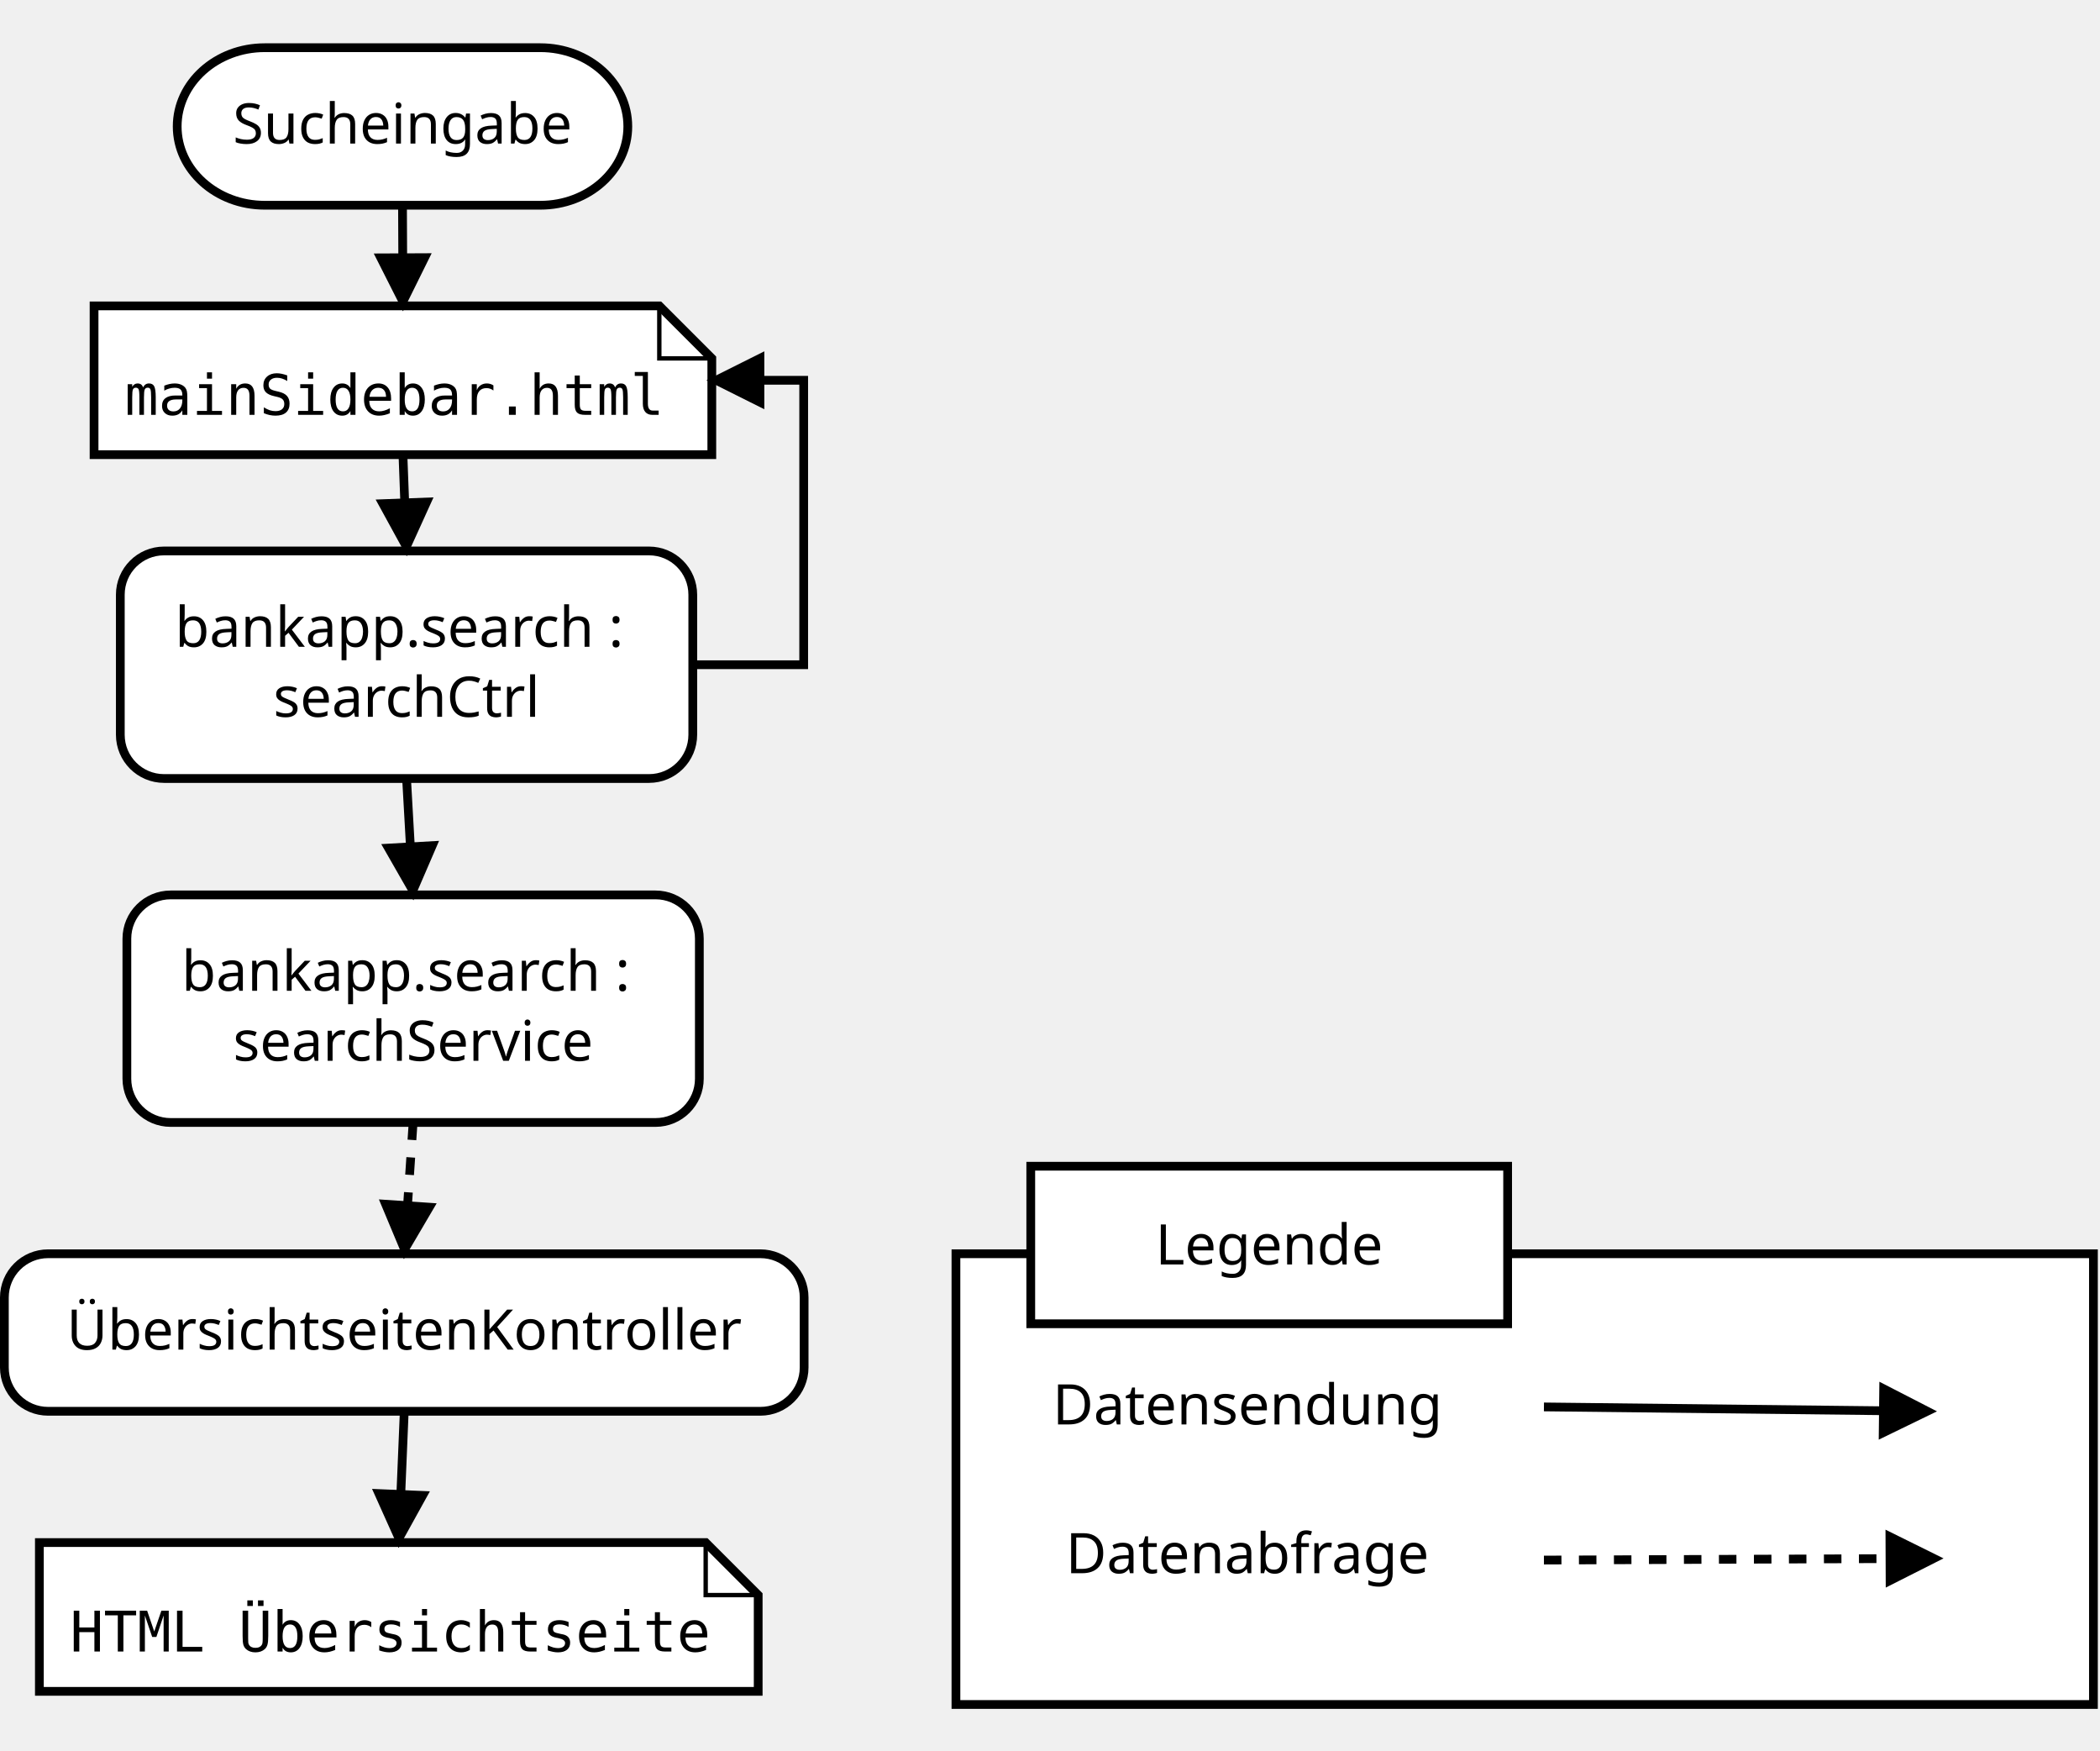
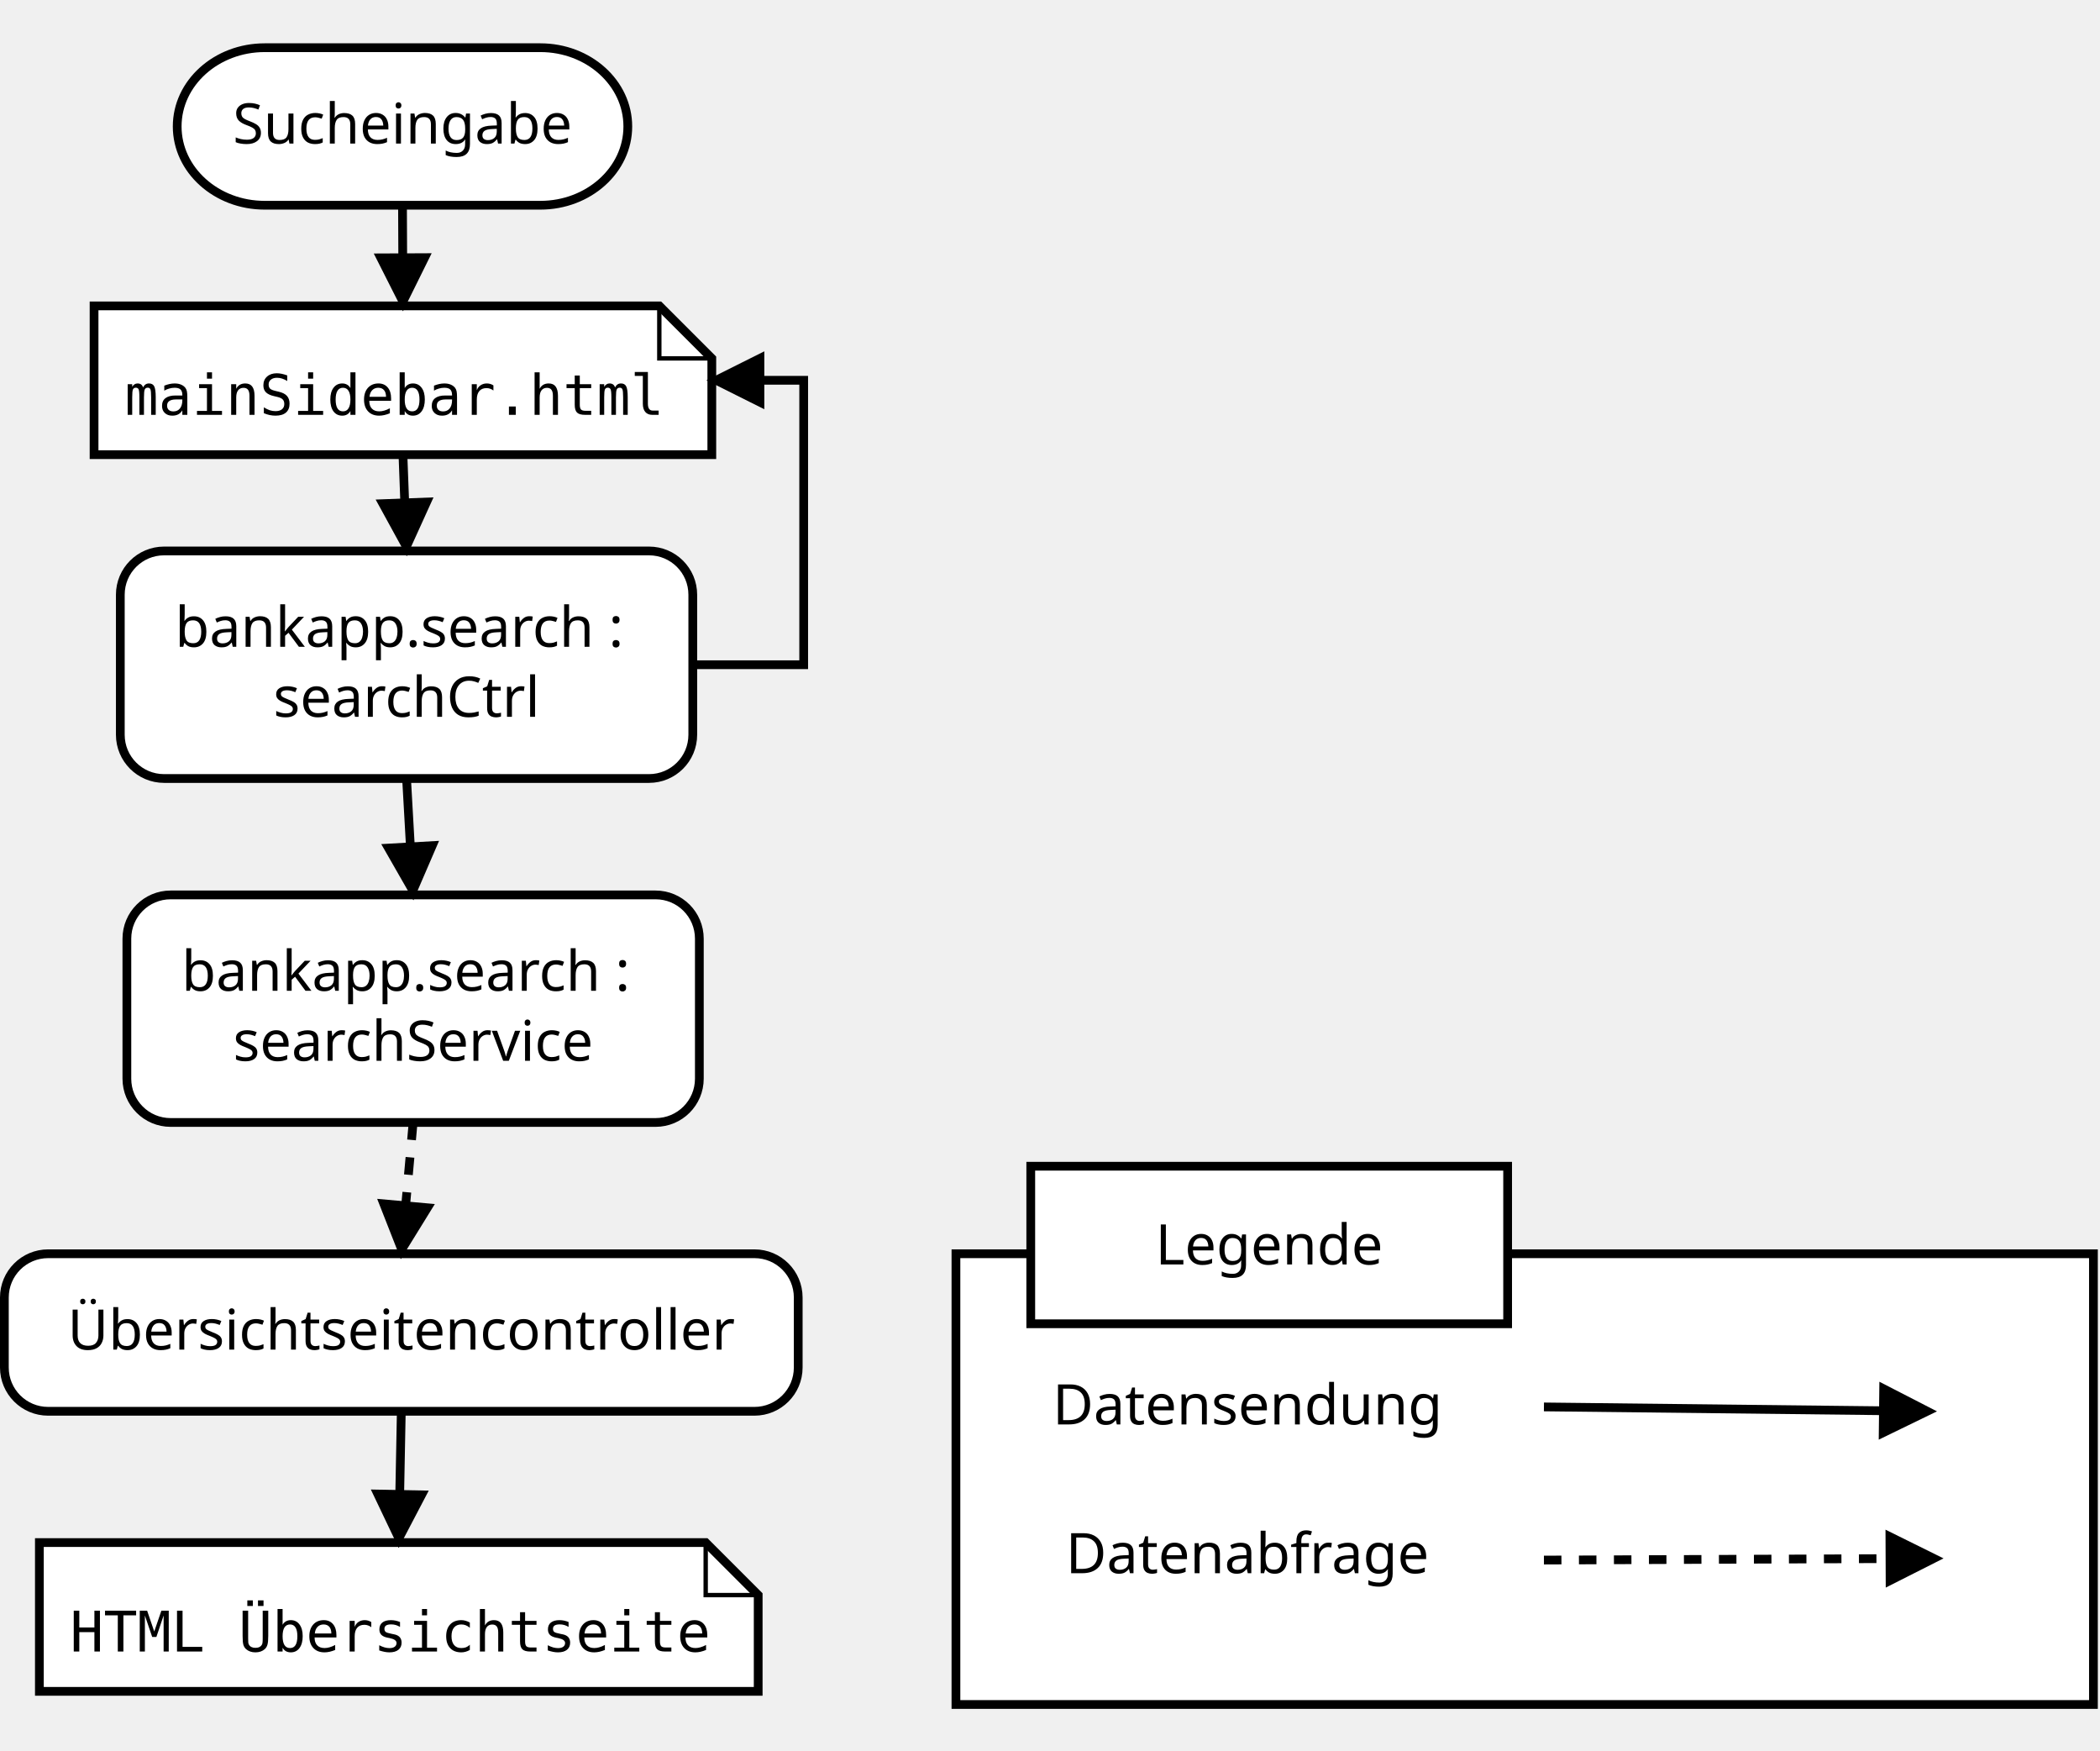
<svg xmlns="http://www.w3.org/2000/svg" width="24cm" height="20cm" viewBox="151 100 480 381">
  <g>
    <rect style="fill: #ffffff" x="191.5" y="101.4" width="103" height="36" rx="20" ry="20" />
    <rect style="fill: none; fill-opacity:0; stroke-width: 2; stroke: #000000" x="191.5" y="101.4" width="103" height="36" rx="20" ry="20" />
    <text font-size="12.8" style="fill: #000000;text-anchor:middle;font-family:sans-serif;font-style:normal;font-weight:normal" x="243" y="123.3">
      <tspan x="243" y="123.3">Sucheingabe</tspan>
    </text>
  </g>
  <g>
    <polygon style="fill: #ffffff" points="172.5,160.4 301.7,160.4 313.7,172.4 313.7,194.4 172.5,194.4 " />
    <polygon style="fill: none; fill-opacity:0; stroke-width: 2; stroke: #000000" points="172.5,160.4 301.7,160.4 313.7,172.4 313.7,194.4 172.5,194.4 " />
    <polyline style="fill: none; fill-opacity:0; stroke-width: 1; stroke: #000000" points="301.7,160.4 301.7,172.4 313.7,172.4 " />
    <text font-size="12.8" style="fill: #000000;text-anchor:start;font-family:monospace;font-style:normal;font-weight:normal" x="179.5" y="185.3">
      <tspan x="179.5" y="185.3">mainSidebar.html</tspan>
    </text>
  </g>
  <g>
    <rect style="fill: #ffffff" x="178.5" y="216.4" width="130.85" height="52" rx="10" ry="10" />
    <rect style="fill: none; fill-opacity:0; stroke-width: 2; stroke: #000000" x="178.5" y="216.4" width="130.85" height="52" rx="10" ry="10" />
    <text font-size="12.8" style="fill: #000000;text-anchor:middle;font-family:sans-serif;font-style:normal;font-weight:normal" x="243.925" y="238.3">
      <tspan x="243.925" y="238.3">bankapp.search :</tspan>
      <tspan x="243.925" y="254.3">searchCtrl</tspan>
    </text>
  </g>
  <g>
    <line style="fill: none; fill-opacity:0; stroke-width: 2; stroke: #000000" x1="243" y1="137.4" x2="243.052" y2="149.4" />
    <polygon style="fill: #000000" points="238.052,149.422 243.096,159.4 248.052,149.378 " />
    <polygon style="fill: none; fill-opacity:0; stroke-width: 2; stroke: #000000" points="238.052,149.422 243.096,159.4 248.052,149.378 " />
  </g>
  <g>
    <line style="fill: none; fill-opacity:0; stroke-width: 2; stroke: #000000" x1="243.1" y1="194.4" x2="243.513" y2="205.408" />
    <polygon style="fill: #000000" points="238.517,205.595 243.888,215.401 248.51,205.22 " />
    <polygon style="fill: none; fill-opacity:0; stroke-width: 2; stroke: #000000" points="238.517,205.595 243.888,215.401 248.51,205.22 " />
  </g>
  <g>
    <rect style="fill: #ffffff" x="180" y="295" width="130.85" height="52" rx="10" ry="10" />
    <rect style="fill: none; fill-opacity:0; stroke-width: 2; stroke: #000000" x="180" y="295" width="130.85" height="52" rx="10" ry="10" />
    <text font-size="12.8" style="fill: #000000;text-anchor:middle;font-family:sans-serif;font-style:normal;font-weight:normal" x="245.425" y="316.9">
      <tspan x="245.425" y="316.9">bankapp.search :</tspan>
      <tspan x="245.425" y="332.9">searchService</tspan>
    </text>
  </g>
  <g>
    <line style="fill: none; fill-opacity:0; stroke-width: 2; stroke: #000000" x1="243.926" y1="268.4" x2="244.807" y2="284.017" />
    <polygon style="fill: #000000" points="239.815,284.299 245.37,294.002 249.799,283.736 " />
    <polygon style="fill: none; fill-opacity:0; stroke-width: 2; stroke: #000000" points="239.815,284.299 245.37,294.002 249.799,283.736 " />
  </g>
  <g>
-     <rect style="fill: #ffffff" x="152" y="377" width="182.8" height="36" rx="10" ry="10" />
-     <rect style="fill: none; fill-opacity:0; stroke-width: 2; stroke: #000000" x="152" y="377" width="182.8" height="36" rx="10" ry="10" />
-     <text font-size="12.8" style="fill: #000000;text-anchor:middle;font-family:sans-serif;font-style:normal;font-weight:normal" x="243.4" y="398.9">
-       <tspan x="243.4" y="398.9">ÜbersichtseitenKontroller</tspan>
+     <rect style="fill: #ffffff" x="152" y="377" width="181.45" height="36" rx="10" ry="10" />
+     <rect style="fill: none; fill-opacity:0; stroke-width: 2; stroke: #000000" x="152" y="377" width="181.45" height="36" rx="10" ry="10" />
+     <text font-size="12.8" style="fill: #000000;text-anchor:middle;font-family:sans-serif;font-style:normal;font-weight:normal" x="242.725" y="398.9">
+       <tspan x="242.725" y="398.9">Übersichtseitencontroller</tspan>
    </text>
  </g>
  <g>
    <polygon style="fill: #ffffff" points="160,443 312.3,443 324.3,455 324.3,477 160,477 " />
    <polygon style="fill: none; fill-opacity:0; stroke-width: 2; stroke: #000000" points="160,443 312.3,443 324.3,455 324.3,477 160,477 " />
    <polyline style="fill: none; fill-opacity:0; stroke-width: 1; stroke: #000000" points="312.3,443 312.3,455 324.3,455 " />
    <text font-size="12.8" style="fill: #000000;text-anchor:start;font-family:monospace;font-style:normal;font-weight:normal" x="167" y="467.9">
      <tspan x="167" y="467.9">HTML Übersichtseite</tspan>
    </text>
  </g>
  <g>
    <polyline style="fill: none; fill-opacity:0; stroke-width: 2; stroke: #000000" points="309.35,242.4 334.7,242.4 334.7,177.4 324.7,177.4 " />
    <polygon style="fill: #000000" points="324.7,172.4 314.7,177.4 324.7,182.4 " />
    <polygon style="fill: none; fill-opacity:0; stroke-width: 2; stroke: #000000" points="324.7,172.4 314.7,177.4 324.7,182.4 " />
  </g>
  <g>
-     <line style="fill: none; fill-opacity:0; stroke-width: 2; stroke-dasharray: 4; stroke: #000000" x1="245.426" y1="347" x2="244.141" y2="366.025" />
-     <polygon style="fill: #000000" points="239.153,365.688 243.467,376.002 249.13,366.362 " />
-     <polygon style="fill: none; fill-opacity:0; stroke-width: 2; stroke: #000000" points="239.153,365.688 243.467,376.002 249.13,366.362 " />
+     <line style="fill: none; fill-opacity:0; stroke-width: 2; stroke-dasharray: 4; stroke: #000000" x1="245.426" y1="347" x2="243.711" y2="366.044" />
+     <polygon style="fill: #000000" points="238.732,365.596 242.815,376.004 248.691,366.493 " />
+     <polygon style="fill: none; fill-opacity:0; stroke-width: 2; stroke: #000000" points="238.732,365.596 242.815,376.004 248.691,366.493 " />
  </g>
  <g>
-     <line style="fill: none; fill-opacity:0; stroke-width: 2; stroke: #000000" x1="243.4" y1="413" x2="242.608" y2="432.01" />
-     <polygon style="fill: #000000" points="237.612,431.801 242.192,442.001 247.604,432.218 " />
-     <polygon style="fill: none; fill-opacity:0; stroke-width: 2; stroke: #000000" points="237.612,431.801 242.192,442.001 247.604,432.218 " />
+     <line style="fill: none; fill-opacity:0; stroke-width: 2; stroke: #000000" x1="242.725" y1="413" x2="242.361" y2="432.002" />
+     <polygon style="fill: #000000" points="237.362,431.906 242.169,442 247.36,432.098 " />
+     <polygon style="fill: none; fill-opacity:0; stroke-width: 2; stroke: #000000" points="237.362,431.906 242.169,442 247.36,432.098 " />
  </g>
  <g>
    <rect style="fill: #ffffff" x="369.5" y="377" width="260" height="103" />
    <rect style="fill: none; fill-opacity:0; stroke-width: 2; stroke: #000000" x="369.5" y="377" width="260" height="103" />
  </g>
  <g>
    <line style="fill: none; fill-opacity:0; stroke-width: 2; stroke: #000000" x1="503.9" y1="412" x2="581.501" y2="412.876" />
    <polygon style="fill: #000000" points="581.444,417.876 591.5,412.989 581.557,407.876 " />
    <polygon style="fill: none; fill-opacity:0; stroke-width: 2; stroke: #000000" points="581.444,417.876 591.5,412.989 581.557,407.876 " />
  </g>
  <g>
    <line style="fill: none; fill-opacity:0; stroke-width: 2; stroke-dasharray: 4; stroke: #000000" x1="503.9" y1="447" x2="583" y2="446.665" />
    <polygon style="fill: #000000" points="583.021,451.665 593,446.622 582.979,441.665 " />
    <polygon style="fill: none; fill-opacity:0; stroke-width: 2; stroke: #000000" points="583.021,451.665 593,446.622 582.979,441.665 " />
  </g>
  <text font-size="12.8" style="fill: #000000;text-anchor:start;font-family:sans-serif;font-style:normal;font-weight:normal" x="391.602" y="416">
    <tspan x="391.602" y="416">Datensendung</tspan>
  </text>
  <text font-size="12.8" style="fill: #000000;text-anchor:start;font-family:sans-serif;font-style:normal;font-weight:normal" x="394.602" y="450">
    <tspan x="394.602" y="450">Datenabfrage</tspan>
  </text>
  <g>
    <rect style="fill: #ffffff" x="386.602" y="357" width="109" height="36" />
    <rect style="fill: none; fill-opacity:0; stroke-width: 2; stroke: #000000" x="386.602" y="357" width="109" height="36" />
  </g>
  <text font-size="12.8" style="fill: #000000;text-anchor:middle;font-family:sans-serif;font-style:normal;font-weight:normal" x="441.102" y="379.45">
    <tspan x="441.102" y="379.45">Legende</tspan>
  </text>
</svg>
